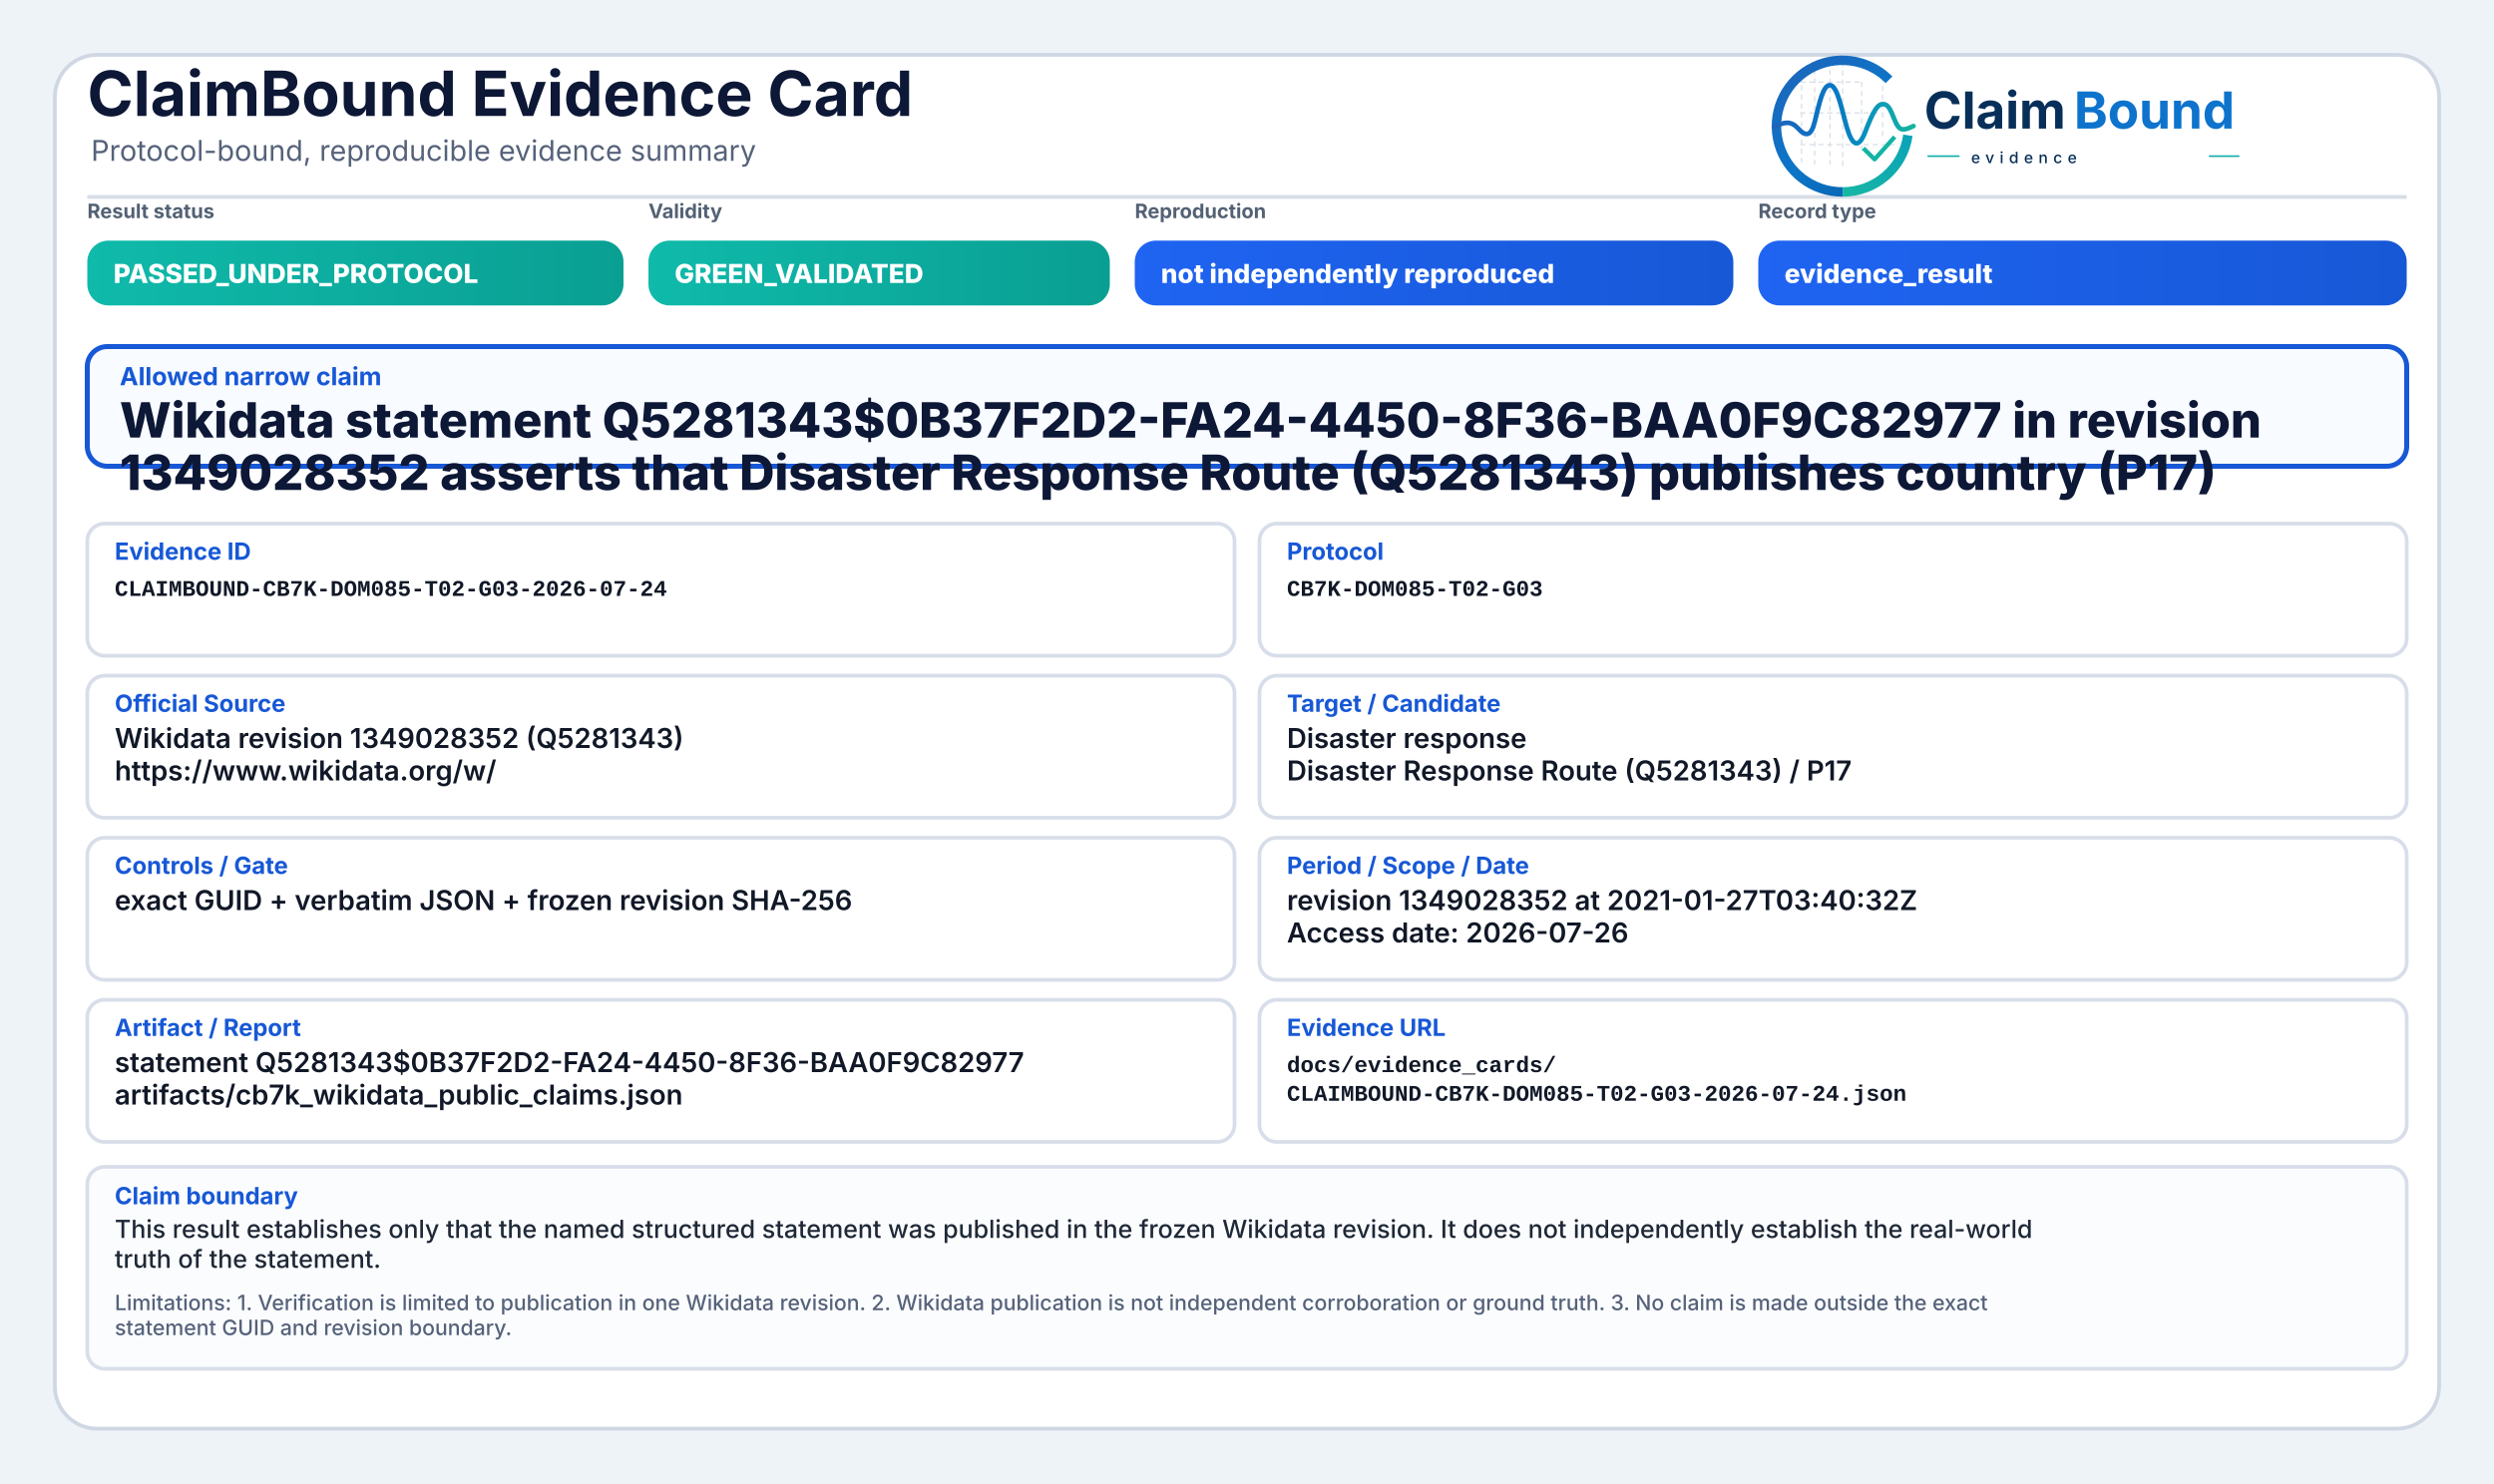
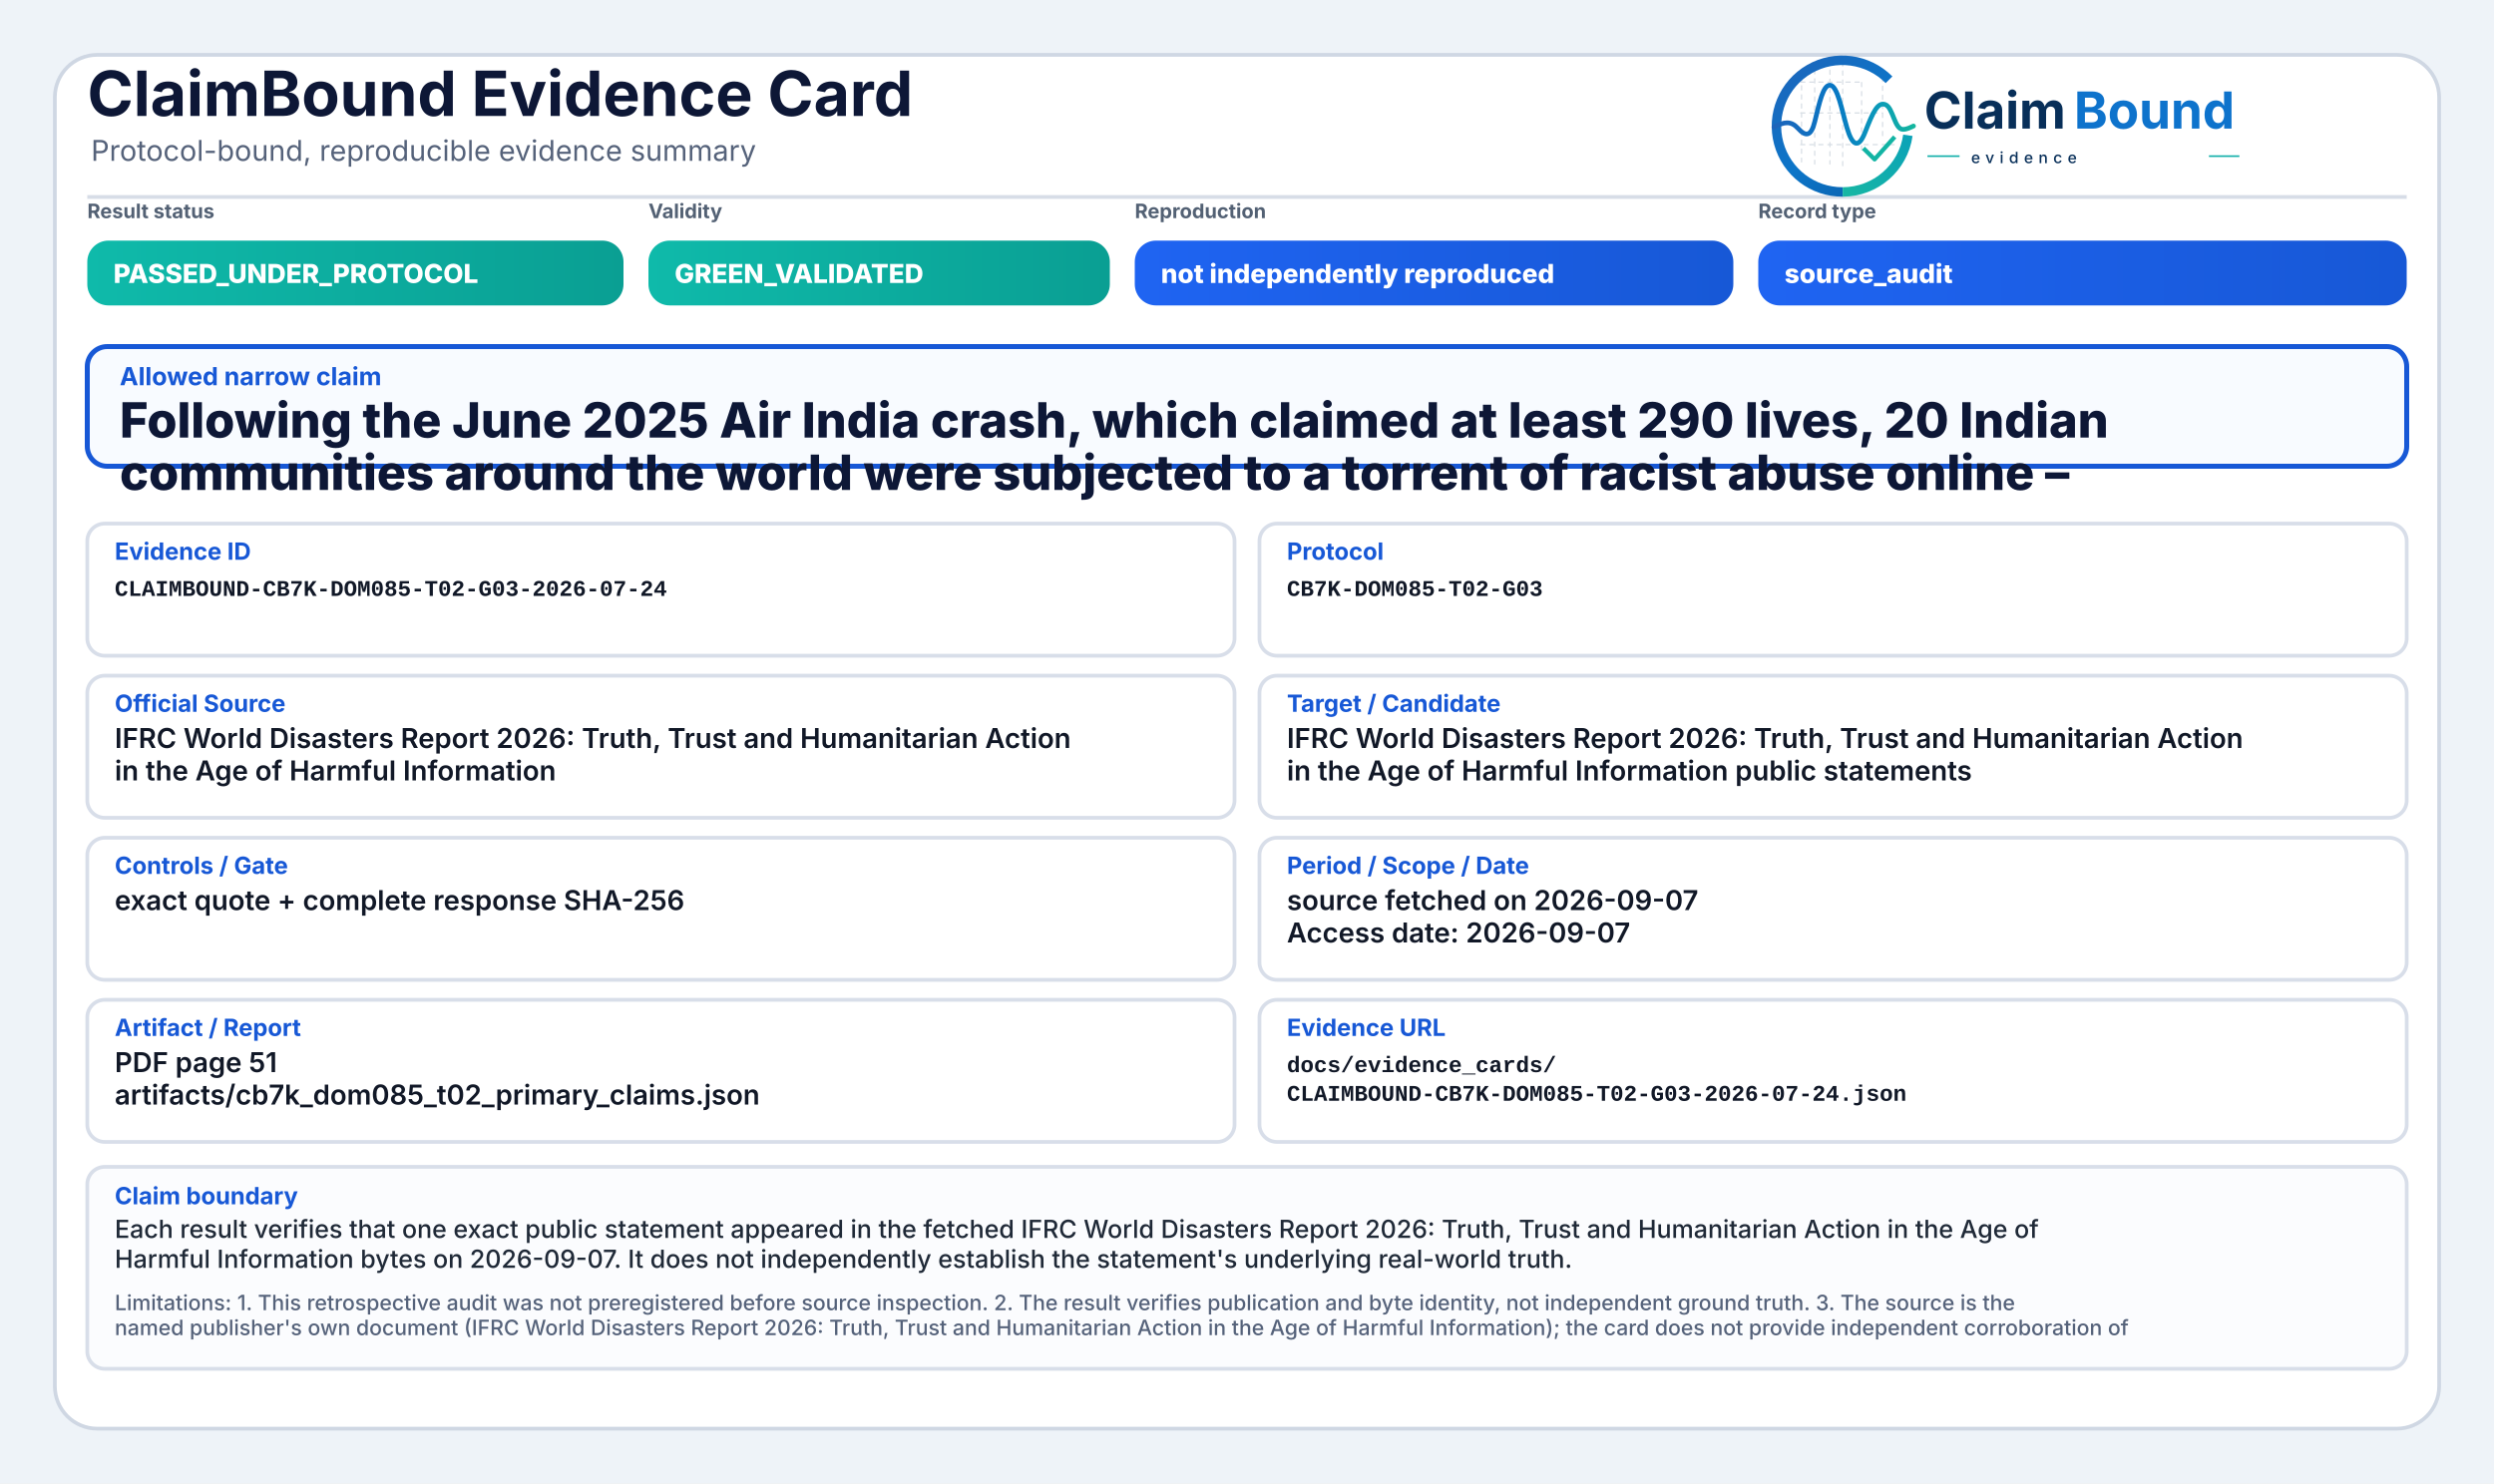
<svg xmlns="http://www.w3.org/2000/svg" width="2000" height="1190" viewBox="0 0 2000 1190" role="img" aria-label="ClaimBound Evidence Card">
  <defs>
    <linearGradient id="greenGrad" x1="0" y1="0" x2="1" y2="0">
      <stop offset="0%" stop-color="#0fbaaa" />
      <stop offset="100%" stop-color="#0a9f93" />
    </linearGradient>
    <linearGradient id="yellowGrad" x1="0" y1="0" x2="1" y2="0">
      <stop offset="0%" stop-color="#fbbf24" />
      <stop offset="100%" stop-color="#d97706" />
    </linearGradient>
    <linearGradient id="amberGrad" x1="0" y1="0" x2="1" y2="0">
      <stop offset="0%" stop-color="#f97316" />
      <stop offset="100%" stop-color="#c2410c" />
    </linearGradient>
    <linearGradient id="redGrad" x1="0" y1="0" x2="1" y2="0">
      <stop offset="0%" stop-color="#ef4444" />
      <stop offset="100%" stop-color="#b91c1c" />
    </linearGradient>
    <linearGradient id="grayGrad" x1="0" y1="0" x2="1" y2="0">
      <stop offset="0%" stop-color="#64748b" />
      <stop offset="100%" stop-color="#475569" />
    </linearGradient>
    <linearGradient id="blueGrad" x1="0" y1="0" x2="1" y2="0">
      <stop offset="0%" stop-color="#1f64f2" />
      <stop offset="100%" stop-color="#1758d6" />
    </linearGradient>
    <linearGradient id="logoRingBlue" x1="73" y1="453" x2="348" y2="793" gradientUnits="userSpaceOnUse">
      <stop offset="0" stop-color="#1E64BA" />
      <stop offset="0.55" stop-color="#0C75C8" />
      <stop offset="1" stop-color="#0A5FAB" />
    </linearGradient>
    <linearGradient id="logoRingTeal" x1="221" y1="792" x2="403" y2="594" gradientUnits="userSpaceOnUse">
      <stop offset="0" stop-color="#18B7A3" />
      <stop offset="1" stop-color="#089EBC" />
    </linearGradient>
    <linearGradient id="logoSignalGradient" x1="61" y1="628" x2="404" y2="628" gradientUnits="userSpaceOnUse">
      <stop offset="0" stop-color="#1E64BA" />
      <stop offset="0.43" stop-color="#0877C4" />
      <stop offset="0.72" stop-color="#0A97BB" />
      <stop offset="1" stop-color="#14B69E" />
    </linearGradient>
  </defs>
  <rect x="0" y="0" width="2000" height="1190" fill="#eef3f8" />
  <rect x="44" y="44" width="1912" height="1102" rx="34" fill="#ffffff" stroke="#cfd7e3" stroke-width="3" />
  <path d="M70 158 H1930" stroke="#d7dde7" stroke-width="3" />
  <text x="70" y="93" font-family="Inter, Segoe UI, Arial, sans-serif" font-size="50" font-weight="750" fill="#0d1736">ClaimBound Evidence Card</text>
  <text x="73" y="129" font-family="Inter, Segoe UI, Arial, sans-serif" font-size="23" font-weight="400" fill="#55627a">Protocol-bound, reproducible evidence summary</text>
  <g aria-label="ClaimBound evidence logo" transform="translate(1415,52) scale(0.33) translate(-40,-478)">
    <g stroke-linecap="butt" stroke-linejoin="round">
      <g stroke="#CBD3DC" stroke-width="3.2" stroke-linecap="round" stroke-dasharray="10 12" opacity="0.72">
        <path d="M130 507V714" />
        <path d="M162 490V719" />
        <path d="M199 491V719" />
        <path d="M230 471V726" />
        <path d="M276 521V690" />
        <path d="M327 508V650" />
        <path d="M128 520H277" />
        <path d="M128 595H327" />
        <path d="M128 672H355" />
      </g>
      <path d="M342.6 514.3A160 160 0 1 0 230 787" fill="none" stroke="url(#logoRingBlue)" stroke-width="23" />
      <path d="M230 787A160 160 0 0 0 388.4 649.3" fill="none" stroke="url(#logoRingTeal)" stroke-width="23" />
      <path d="M63 629.5C87 616.4 104.3 613.6 121.2 632.2C140.7 653.8 153.4 651.6 162.1 616.2C173.8 568.5 182.5 527.5 198.9 527.5C217.5 527.5 228.4 590.6 240.3 630.8C253.4 675.4 268.6 682.8 284.6 641.5C303.5 592.9 315.2 567.6 333.7 574.7C352.6 582 355.7 635.1 376.6 634.9C386.2 634.8 394 630.4 402 626.8" fill="none" stroke="url(#logoSignalGradient)" stroke-width="11.5" stroke-linecap="round" />
      <path d="M284 684.5L307.5 707.7L353 657" fill="none" stroke="#12B4A4" stroke-width="10.5" stroke-linecap="square" />
    </g>
    <text x="428" y="633" font-family="Inter, Segoe UI, Arial, sans-serif" font-size="124" font-weight="750" fill="#082F59" text-rendering="geometricPrecision">Claim</text>
    <text x="792" y="633" font-family="Inter, Segoe UI, Arial, sans-serif" font-size="124" font-weight="750" fill="#0E73CC" text-rendering="geometricPrecision">Bound</text>
    <line x1="436" y1="700" x2="514" y2="700" stroke="#11AFA9" stroke-width="4" />
    <text x="542" y="717" font-family="Inter, Segoe UI, Arial, sans-serif" font-size="38" font-weight="500" letter-spacing="13" fill="#082F59">evidence</text>
    <line x1="1120" y1="700" x2="1194" y2="700" stroke="#11AFA9" stroke-width="4" />
  </g>
  <text x="70" y="175" font-family="Inter, Segoe UI, Arial, sans-serif" font-size="16" font-weight="650" fill="#536174">Result status</text>
  <rect x="70" y="193" width="430" height="52" rx="17" fill="url(#greenGrad)" />
  <text x="91" y="227" font-family="Inter, Segoe UI, Arial, sans-serif" font-size="21" font-weight="800" fill="#ffffff">PASSED_UNDER_PROTOCOL</text>
  <text x="520" y="175" font-family="Inter, Segoe UI, Arial, sans-serif" font-size="16" font-weight="650" fill="#536174">Validity</text>
  <rect x="520" y="193" width="370" height="52" rx="17" fill="url(#greenGrad)" />
  <text x="541" y="227" font-family="Inter, Segoe UI, Arial, sans-serif" font-size="21" font-weight="800" fill="#ffffff">GREEN_VALIDATED</text>
  <text x="910" y="175" font-family="Inter, Segoe UI, Arial, sans-serif" font-size="16" font-weight="650" fill="#536174">Reproduction</text>
  <rect x="910" y="193" width="480" height="52" rx="17" fill="url(#blueGrad)" />
  <text x="931" y="227" font-family="Inter, Segoe UI, Arial, sans-serif" font-size="21" font-weight="800" fill="#ffffff">not independently reproduced</text>
  <text x="1410" y="175" font-family="Inter, Segoe UI, Arial, sans-serif" font-size="16" font-weight="650" fill="#536174">Record type</text>
  <rect x="1410" y="193" width="520" height="52" rx="17" fill="url(#blueGrad)" />
-   <text x="1431" y="227" font-family="Inter, Segoe UI, Arial, sans-serif" font-size="21" font-weight="800" fill="#ffffff">evidence_result</text>
+   <text x="1431" y="227" font-family="Inter, Segoe UI, Arial, sans-serif" font-size="21" font-weight="800" fill="#ffffff">source_audit</text>
  <rect x="70" y="278" width="1860" height="96" rx="16" fill="#f8fbff" stroke="#1758d6" stroke-width="4" />
  <text x="96" y="309" font-family="Inter, Segoe UI, Arial, sans-serif" font-size="20" font-weight="750" fill="#1758d6">Allowed narrow claim</text>
-   <text x="96" y="351" font-family="Inter, Segoe UI, Arial, sans-serif" font-size="39" font-weight="800" fill="#0d1736">Wikidata statement Q5281343$0B37F2D2-FA24-4450-8F36-BAA0F9C82977 in revision</text>
-   <text x="96" y="393" font-family="Inter, Segoe UI, Arial, sans-serif" font-size="39" font-weight="800" fill="#0d1736">1349028352 asserts that Disaster Response Route (Q5281343) publishes country (P17)</text>
+   <text x="96" y="351" font-family="Inter, Segoe UI, Arial, sans-serif" font-size="39" font-weight="800" fill="#0d1736">Following the June 2025 Air India crash, which claimed at least 290 lives, 20 Indian</text>
+   <text x="96" y="393" font-family="Inter, Segoe UI, Arial, sans-serif" font-size="39" font-weight="800" fill="#0d1736">communities around the world were subjected to a torrent of racist abuse online –</text>
  <rect x="70" y="420" width="920" height="106" rx="14" fill="#ffffff" stroke="#d8dee9" stroke-width="3" />
  <text x="92" y="449" font-family="Inter, Segoe UI, Arial, sans-serif" font-size="19" font-weight="750" fill="#1758d6">Evidence ID</text>
  <text x="92" y="478" font-family="SFMono-Regular, Consolas, Liberation Mono, monospace" font-size="18" font-weight="600" fill="#111827">CLAIMBOUND-CB7K-DOM085-T02-G03-2026-07-24</text>
  <rect x="1010" y="420" width="920" height="106" rx="14" fill="#ffffff" stroke="#d8dee9" stroke-width="3" />
  <text x="1032" y="449" font-family="Inter, Segoe UI, Arial, sans-serif" font-size="19" font-weight="750" fill="#1758d6">Protocol</text>
  <text x="1032" y="478" font-family="SFMono-Regular, Consolas, Liberation Mono, monospace" font-size="18" font-weight="600" fill="#111827">CB7K-DOM085-T02-G03</text>
  <rect x="70" y="542" width="920" height="114" rx="14" fill="#ffffff" stroke="#d8dee9" stroke-width="3" />
  <text x="92" y="571" font-family="Inter, Segoe UI, Arial, sans-serif" font-size="19" font-weight="750" fill="#1758d6">Official Source</text>
-   <text x="92" y="600" font-family="Inter, Segoe UI, Arial, sans-serif" font-size="22" font-weight="600" fill="#111827">Wikidata revision 1349028352 (Q5281343)</text>
-   <text x="92" y="626" font-family="Inter, Segoe UI, Arial, sans-serif" font-size="22" font-weight="600" fill="#111827">https://www.wikidata.org/w/</text>
+   <text x="92" y="600" font-family="Inter, Segoe UI, Arial, sans-serif" font-size="22" font-weight="600" fill="#111827">IFRC World Disasters Report 2026: Truth, Trust and Humanitarian Action</text>
+   <text x="92" y="626" font-family="Inter, Segoe UI, Arial, sans-serif" font-size="22" font-weight="600" fill="#111827">in the Age of Harmful Information</text>
  <rect x="1010" y="542" width="920" height="114" rx="14" fill="#ffffff" stroke="#d8dee9" stroke-width="3" />
  <text x="1032" y="571" font-family="Inter, Segoe UI, Arial, sans-serif" font-size="19" font-weight="750" fill="#1758d6">Target / Candidate</text>
-   <text x="1032" y="600" font-family="Inter, Segoe UI, Arial, sans-serif" font-size="22" font-weight="600" fill="#111827">Disaster response</text>
-   <text x="1032" y="626" font-family="Inter, Segoe UI, Arial, sans-serif" font-size="22" font-weight="600" fill="#111827">Disaster Response Route (Q5281343) / P17</text>
+   <text x="1032" y="600" font-family="Inter, Segoe UI, Arial, sans-serif" font-size="22" font-weight="600" fill="#111827">IFRC World Disasters Report 2026: Truth, Trust and Humanitarian Action</text>
+   <text x="1032" y="626" font-family="Inter, Segoe UI, Arial, sans-serif" font-size="22" font-weight="600" fill="#111827">in the Age of Harmful Information public statements</text>
  <rect x="70" y="672" width="920" height="114" rx="14" fill="#ffffff" stroke="#d8dee9" stroke-width="3" />
  <text x="92" y="701" font-family="Inter, Segoe UI, Arial, sans-serif" font-size="19" font-weight="750" fill="#1758d6">Controls / Gate</text>
-   <text x="92" y="730" font-family="Inter, Segoe UI, Arial, sans-serif" font-size="22" font-weight="600" fill="#111827">exact GUID + verbatim JSON + frozen revision SHA-256</text>
+   <text x="92" y="730" font-family="Inter, Segoe UI, Arial, sans-serif" font-size="22" font-weight="600" fill="#111827">exact quote + complete response SHA-256</text>
  <rect x="1010" y="672" width="920" height="114" rx="14" fill="#ffffff" stroke="#d8dee9" stroke-width="3" />
  <text x="1032" y="701" font-family="Inter, Segoe UI, Arial, sans-serif" font-size="19" font-weight="750" fill="#1758d6">Period / Scope / Date</text>
-   <text x="1032" y="730" font-family="Inter, Segoe UI, Arial, sans-serif" font-size="22" font-weight="600" fill="#111827">revision 1349028352 at 2021-01-27T03:40:32Z</text>
-   <text x="1032" y="756" font-family="Inter, Segoe UI, Arial, sans-serif" font-size="22" font-weight="600" fill="#111827">Access date: 2026-07-26</text>
+   <text x="1032" y="730" font-family="Inter, Segoe UI, Arial, sans-serif" font-size="22" font-weight="600" fill="#111827">source fetched on 2026-09-07</text>
+   <text x="1032" y="756" font-family="Inter, Segoe UI, Arial, sans-serif" font-size="22" font-weight="600" fill="#111827">Access date: 2026-09-07</text>
  <rect x="70" y="802" width="920" height="114" rx="14" fill="#ffffff" stroke="#d8dee9" stroke-width="3" />
  <text x="92" y="831" font-family="Inter, Segoe UI, Arial, sans-serif" font-size="19" font-weight="750" fill="#1758d6">Artifact / Report</text>
-   <text x="92" y="860" font-family="Inter, Segoe UI, Arial, sans-serif" font-size="22" font-weight="600" fill="#111827">statement Q5281343$0B37F2D2-FA24-4450-8F36-BAA0F9C82977</text>
-   <text x="92" y="886" font-family="Inter, Segoe UI, Arial, sans-serif" font-size="22" font-weight="600" fill="#111827">artifacts/cb7k_wikidata_public_claims.json</text>
+   <text x="92" y="860" font-family="Inter, Segoe UI, Arial, sans-serif" font-size="22" font-weight="600" fill="#111827">PDF page 51</text>
+   <text x="92" y="886" font-family="Inter, Segoe UI, Arial, sans-serif" font-size="22" font-weight="600" fill="#111827">artifacts/cb7k_dom085_t02_primary_claims.json</text>
  <rect x="1010" y="802" width="920" height="114" rx="14" fill="#ffffff" stroke="#d8dee9" stroke-width="3" />
  <text x="1032" y="831" font-family="Inter, Segoe UI, Arial, sans-serif" font-size="19" font-weight="750" fill="#1758d6">Evidence URL</text>
  <text x="1032" y="860" font-family="SFMono-Regular, Consolas, Liberation Mono, monospace" font-size="18" font-weight="600" fill="#111827">docs/evidence_cards/</text>
  <text x="1032" y="883" font-family="SFMono-Regular, Consolas, Liberation Mono, monospace" font-size="18" font-weight="600" fill="#111827">CLAIMBOUND-CB7K-DOM085-T02-G03-2026-07-24.json</text>
  <rect x="70" y="936" width="1860" height="162" rx="14" fill="#fbfcfe" stroke="#d8dee9" stroke-width="3" />
  <text x="92" y="966" font-family="Inter, Segoe UI, Arial, sans-serif" font-size="19" font-weight="750" fill="#1758d6">Claim boundary</text>
-   <text x="92" y="993" font-family="Inter, Segoe UI, Arial, sans-serif" font-size="20" font-weight="500" fill="#1f2937">This result establishes only that the named structured statement was published in the frozen Wikidata revision. It does not independently establish the real-world</text>
-   <text x="92" y="1017" font-family="Inter, Segoe UI, Arial, sans-serif" font-size="20" font-weight="500" fill="#1f2937">truth of the statement.</text>
-   <text x="92" y="1051" font-family="Inter, Segoe UI, Arial, sans-serif" font-size="17" font-weight="500" fill="#55627a">Limitations: 1. Verification is limited to publication in one Wikidata revision. 2. Wikidata publication is not independent corroboration or ground truth. 3. No claim is made outside the exact</text>
-   <text x="92" y="1071" font-family="Inter, Segoe UI, Arial, sans-serif" font-size="17" font-weight="500" fill="#55627a">statement GUID and revision boundary.</text>
+   <text x="92" y="993" font-family="Inter, Segoe UI, Arial, sans-serif" font-size="20" font-weight="500" fill="#1f2937">Each result verifies that one exact public statement appeared in the fetched IFRC World Disasters Report 2026: Truth, Trust and Humanitarian Action in the Age of</text>
+   <text x="92" y="1017" font-family="Inter, Segoe UI, Arial, sans-serif" font-size="20" font-weight="500" fill="#1f2937">Harmful Information bytes on 2026-09-07. It does not independently establish the statement's underlying real-world truth.</text>
+   <text x="92" y="1051" font-family="Inter, Segoe UI, Arial, sans-serif" font-size="17" font-weight="500" fill="#55627a">Limitations: 1. This retrospective audit was not preregistered before source inspection. 2. The result verifies publication and byte identity, not independent ground truth. 3. The source is the</text>
+   <text x="92" y="1071" font-family="Inter, Segoe UI, Arial, sans-serif" font-size="17" font-weight="500" fill="#55627a">named publisher's own document (IFRC World Disasters Report 2026: Truth, Trust and Humanitarian Action in the Age of Harmful Information); the card does not provide independent corroboration of</text>
</svg>
